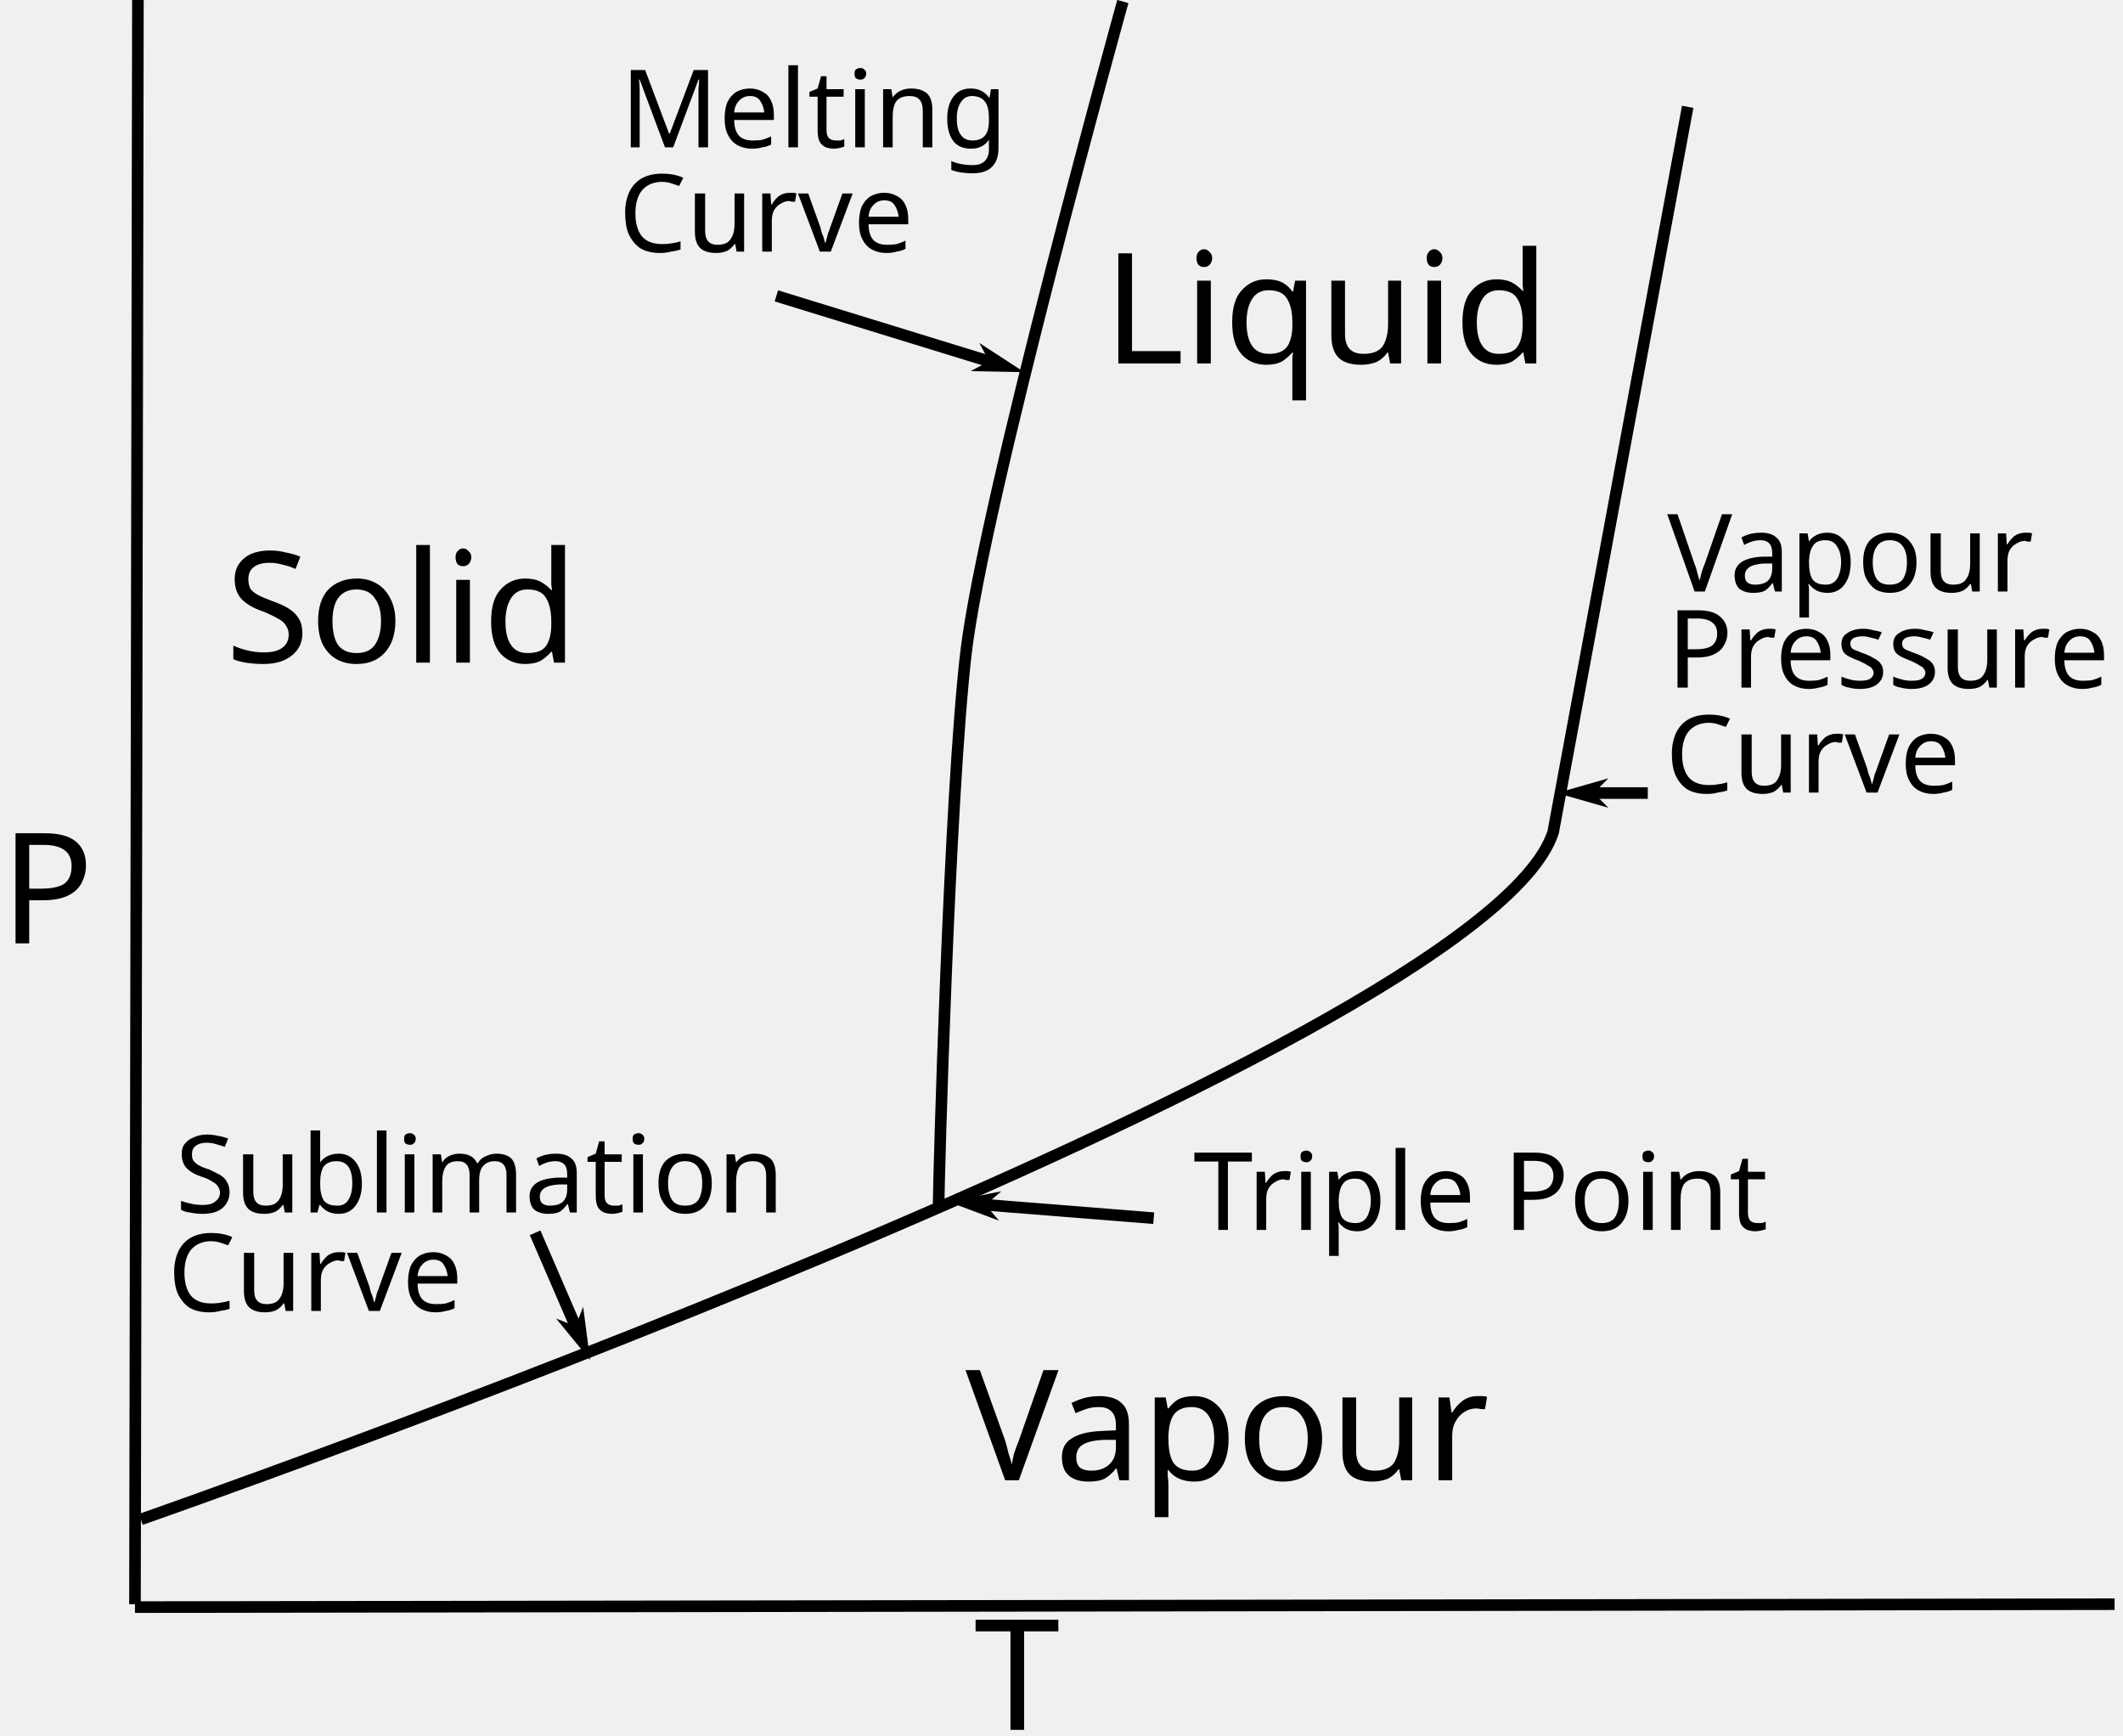
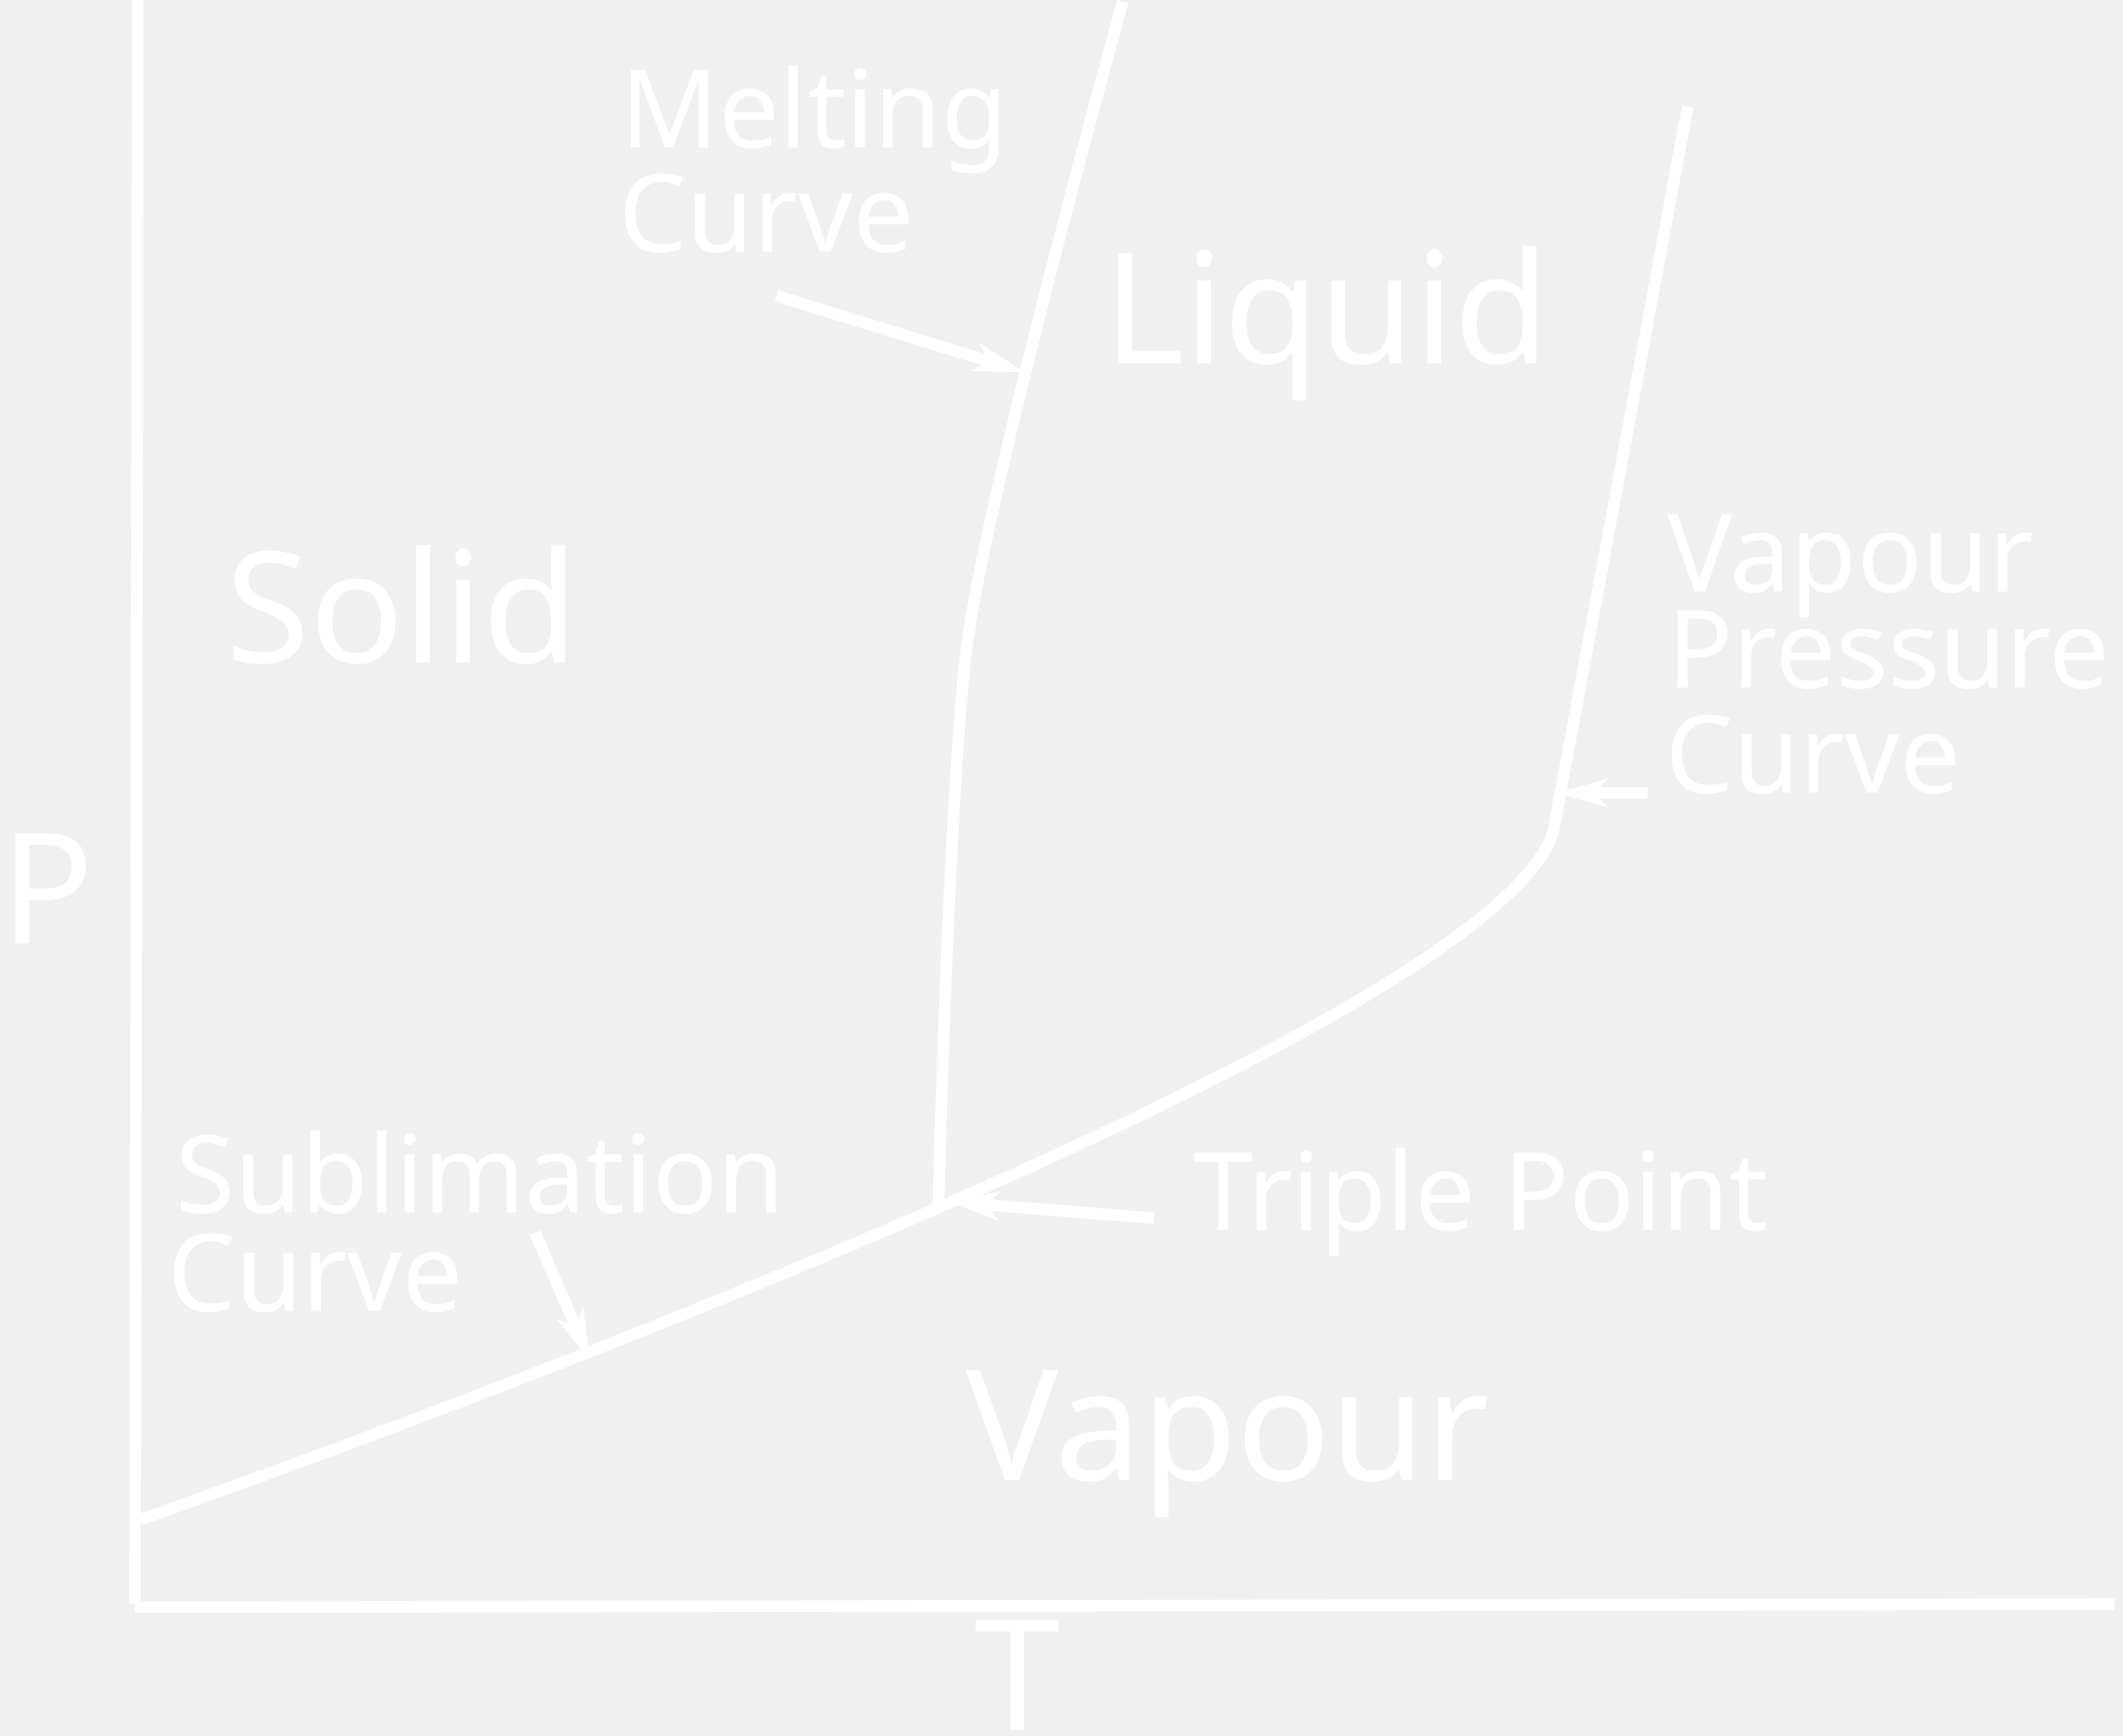
<svg xmlns="http://www.w3.org/2000/svg" width="48.511mm" height="39.658mm" viewBox="0 0 48.511 39.658" version="1.1" id="svg887">
  <defs id="defs881">
    <marker orient="auto" refY="0" refX="0" id="marker1247" style="overflow:visible">
-       <path id="path999" d="M 0,0 5,-5 -12.5,0 5,5 Z" style="fill:#000000;fill-opacity:1;fill-rule:evenodd;stroke:#000000;stroke-width:1pt;stroke-opacity:1" transform="matrix(-0.2,0,0,-0.2,-1.2,0)" />
+       <path id="path999" d="M 0,0 5,-5 -12.5,0 5,5 Z" style="fill:#ffffff;fill-opacity:1;fill-rule:evenodd;stroke:#ffffff;stroke-width:1pt;stroke-opacity:1" transform="matrix(-0.2,0,0,-0.2,-1.2,0)" />
    </marker>
    <marker orient="auto" refY="0" refX="0" id="Arrow1Send" style="overflow:visible">
-       <path id="path970" d="M 0,0 5,-5 -12.5,0 5,5 Z" style="fill:#000000;fill-opacity:1;fill-rule:evenodd;stroke:#000000;stroke-width:1pt;stroke-opacity:1" transform="matrix(-0.2,0,0,-0.2,-1.2,0)" />
+       <path id="path970" d="M 0,0 5,-5 -12.5,0 5,5 Z" style="fill:#ffffff;fill-opacity:1;fill-rule:evenodd;stroke:#ffffff;stroke-width:1pt;stroke-opacity:1" transform="matrix(-0.2,0,0,-0.2,-1.2,0)" />
    </marker>
    <marker orient="auto" refY="0" refX="0" id="marker1326" style="overflow:visible">
-       <path id="path1324" d="M 0,0 5,-5 -12.5,0 5,5 Z" style="fill:#000000;fill-opacity:1;fill-rule:evenodd;stroke:#000000;stroke-width:1pt;stroke-opacity:1" transform="matrix(-0.4,0,0,-0.4,-4,0)" />
+       <path id="path1324" d="M 0,0 5,-5 -12.5,0 5,5 Z" style="fill:#ffffff;fill-opacity:1;fill-rule:evenodd;stroke:#ffffff;stroke-width:1pt;stroke-opacity:1" transform="matrix(-0.4,0,0,-0.4,-4,0)" />
    </marker>
    <marker orient="auto" refY="0" refX="0" id="marker1233" style="overflow:visible">
-       <path id="path1231" d="M 0,0 5,-5 -12.5,0 5,5 Z" style="fill:#000000;fill-opacity:1;fill-rule:evenodd;stroke:#000000;stroke-width:1pt;stroke-opacity:1" transform="matrix(-0.4,0,0,-0.4,-4,0)" />
+       <path id="path1231" d="M 0,0 5,-5 -12.5,0 5,5 Z" style="fill:#ffffff;fill-opacity:1;fill-rule:evenodd;stroke:#ffffff;stroke-width:1pt;stroke-opacity:1" transform="matrix(-0.4,0,0,-0.4,-4,0)" />
    </marker>
    <marker orient="auto" refY="0" refX="0" id="marker1227" style="overflow:visible">
-       <path id="path1225" d="M 0,0 5,-5 -12.5,0 5,5 Z" style="fill:#000000;fill-opacity:1;fill-rule:evenodd;stroke:#000000;stroke-width:1pt;stroke-opacity:1" transform="matrix(-0.4,0,0,-0.4,-4,0)" />
+       <path id="path1225" d="M 0,0 5,-5 -12.5,0 5,5 Z" style="fill:#ffffff;fill-opacity:1;fill-rule:evenodd;stroke:#ffffff;stroke-width:1pt;stroke-opacity:1" transform="matrix(-0.4,0,0,-0.4,-4,0)" />
    </marker>
    <marker orient="auto" refY="0" refX="0" id="marker1221" style="overflow:visible">
-       <path id="path964" d="M 0,0 5,-5 -12.5,0 5,5 Z" style="fill:#000000;fill-opacity:1;fill-rule:evenodd;stroke:#000000;stroke-width:1pt;stroke-opacity:1" transform="matrix(-0.4,0,0,-0.4,-4,0)" />
+       <path id="path964" d="M 0,0 5,-5 -12.5,0 5,5 Z" style="fill:#ffffff;fill-opacity:1;fill-rule:evenodd;stroke:#ffffff;stroke-width:1pt;stroke-opacity:1" transform="matrix(-0.4,0,0,-0.4,-4,0)" />
    </marker>
    <marker orient="auto" refY="0" refX="0" id="marker1218" style="overflow:visible">
-       <path id="path958" d="M 0,0 5,-5 -12.5,0 5,5 Z" style="fill:#000000;fill-opacity:1;fill-rule:evenodd;stroke:#000000;stroke-width:1pt;stroke-opacity:1" transform="matrix(-0.8,0,0,-0.8,-10,0)" />
+       <path id="path958" d="M 0,0 5,-5 -12.5,0 5,5 Z" style="fill:#ffffff;fill-opacity:1;fill-rule:evenodd;stroke:#ffffff;stroke-width:1pt;stroke-opacity:1" transform="matrix(-0.8,0,0,-0.8,-10,0)" />
    </marker>
    <marker orient="auto" refY="0" refX="0" id="marker1138" style="overflow:visible">
-       <path id="path1136" d="M 0,0 5,-5 -12.5,0 5,5 Z" style="fill:#7e7e7e;fill-opacity:1;fill-rule:evenodd;stroke:#7e7e7e;stroke-width:1pt;stroke-opacity:1" transform="matrix(-0.4,0,0,-0.4,-4,0)" />
+       <path id="path1136" d="M 0,0 5,-5 -12.5,0 5,5 Z" style="fill:#818181;fill-opacity:1;fill-rule:evenodd;stroke:#818181;stroke-width:1pt;stroke-opacity:1" transform="matrix(-0.4,0,0,-0.4,-4,0)" />
    </marker>
    <marker orient="auto" refY="0" refX="0" id="marker1132" style="overflow:visible">
-       <path id="path1130" d="M 0,0 5,-5 -12.5,0 5,5 Z" style="fill:#000000;fill-opacity:1;fill-rule:evenodd;stroke:#000000;stroke-width:1pt;stroke-opacity:1" transform="matrix(-0.4,0,0,-0.4,-4,0)" />
+       <path id="path1130" d="M 0,0 5,-5 -12.5,0 5,5 Z" style="fill:#ffffff;fill-opacity:1;fill-rule:evenodd;stroke:#ffffff;stroke-width:1pt;stroke-opacity:1" transform="matrix(-0.4,0,0,-0.4,-4,0)" />
    </marker>
    <marker orient="auto" refY="0" refX="0" id="Arrow1Mend" style="overflow:visible">
-       <path id="path873" d="M 0,0 5,-5 -12.5,0 5,5 Z" style="fill:#000000;fill-opacity:1;fill-rule:evenodd;stroke:#000000;stroke-width:1pt;stroke-opacity:1" transform="matrix(-0.4,0,0,-0.4,-4,0)" />
+       <path id="path873" d="M 0,0 5,-5 -12.5,0 5,5 Z" style="fill:#ffffff;fill-opacity:1;fill-rule:evenodd;stroke:#ffffff;stroke-width:1pt;stroke-opacity:1" transform="matrix(-0.4,0,0,-0.4,-4,0)" />
    </marker>
    <marker orient="auto" refY="0" refX="0" id="Arrow1Lend" style="overflow:visible">
-       <path id="path1054" d="M 0,0 5,-5 -12.5,0 5,5 Z" style="fill:#000000;fill-opacity:1;fill-rule:evenodd;stroke:#000000;stroke-width:1pt;stroke-opacity:1" transform="matrix(-0.8,0,0,-0.8,-10,0)" />
+       <path id="path1054" d="M 0,0 5,-5 -12.5,0 5,5 Z" style="fill:#ffffff;fill-opacity:1;fill-rule:evenodd;stroke:#ffffff;stroke-width:1pt;stroke-opacity:1" transform="matrix(-0.8,0,0,-0.8,-10,0)" />
    </marker>
    <marker orient="auto" refY="0" refX="0" id="marker1138-1" style="overflow:visible">
-       <path id="path1136-2" d="M 0,0 5,-5 -12.5,0 5,5 Z" style="fill:#7e7e7e;fill-opacity:1;fill-rule:evenodd;stroke:#7e7e7e;stroke-width:1pt;stroke-opacity:1" transform="matrix(-0.4,0,0,-0.4,-4,0)" />
+       <path id="path1136-2" d="M 0,0 5,-5 -12.5,0 5,5 Z" style="fill:#818181;fill-opacity:1;fill-rule:evenodd;stroke:#818181;stroke-width:1pt;stroke-opacity:1" transform="matrix(-0.4,0,0,-0.4,-4,0)" />
    </marker>
    <marker orient="auto" refY="0" refX="0" id="Arrow1Send-5" style="overflow:visible">
-       <path id="path970-6" d="M 0,0 5,-5 -12.5,0 5,5 Z" style="fill:#000000;fill-opacity:1;fill-rule:evenodd;stroke:#000000;stroke-width:1pt;stroke-opacity:1" transform="matrix(-0.2,0,0,-0.2,-1.2,0)" />
+       <path id="path970-6" d="M 0,0 5,-5 -12.5,0 5,5 Z" style="fill:#ffffff;fill-opacity:1;fill-rule:evenodd;stroke:#ffffff;stroke-width:1pt;stroke-opacity:1" transform="matrix(-0.2,0,0,-0.2,-1.2,0)" />
    </marker>
    <marker orient="auto" refY="0" refX="0" id="marker1247-1" style="overflow:visible">
-       <path id="path999-8" d="M 0,0 5,-5 -12.5,0 5,5 Z" style="fill:#000000;fill-opacity:1;fill-rule:evenodd;stroke:#000000;stroke-width:1pt;stroke-opacity:1" transform="matrix(-0.2,0,0,-0.2,-1.2,0)" />
+       <path id="path999-8" d="M 0,0 5,-5 -12.5,0 5,5 Z" style="fill:#ffffff;fill-opacity:1;fill-rule:evenodd;stroke:#ffffff;stroke-width:1pt;stroke-opacity:1" transform="matrix(-0.2,0,0,-0.2,-1.2,0)" />
    </marker>
    <marker orient="auto" refY="0" refX="0" id="marker1247-9" style="overflow:visible">
-       <path id="path999-2" d="M 0,0 5,-5 -12.5,0 5,5 Z" style="fill:#000000;fill-opacity:1;fill-rule:evenodd;stroke:#000000;stroke-width:1pt;stroke-opacity:1" transform="matrix(-0.2,0,0,-0.2,-1.2,0)" />
+       <path id="path999-2" d="M 0,0 5,-5 -12.5,0 5,5 Z" style="fill:#ffffff;fill-opacity:1;fill-rule:evenodd;stroke:#ffffff;stroke-width:1pt;stroke-opacity:1" transform="matrix(-0.2,0,0,-0.2,-1.2,0)" />
    </marker>
    <marker orient="auto" refY="0" refX="0" id="marker1247-1-2" style="overflow:visible">
-       <path id="path999-8-3" d="M 0,0 5,-5 -12.5,0 5,5 Z" style="fill:#000000;fill-opacity:1;fill-rule:evenodd;stroke:#000000;stroke-width:1pt;stroke-opacity:1" transform="matrix(-0.2,0,0,-0.2,-1.2,0)" />
+       <path id="path999-8-3" d="M 0,0 5,-5 -12.5,0 5,5 Z" style="fill:#ffffff;fill-opacity:1;fill-rule:evenodd;stroke:#ffffff;stroke-width:1pt;stroke-opacity:1" transform="matrix(-0.2,0,0,-0.2,-1.2,0)" />
    </marker>
  </defs>
  <g id="layer1" transform="translate(0.8002452,-15.68111)" />
  <g id="layer3" transform="translate(0.8002452,-15.68111)">
-     <path style="fill:none;stroke:#000000;stroke-width:0.265px;stroke-linecap:butt;stroke-linejoin:miter;stroke-opacity:1" d="M 2.284,52.399 47.519,52.332" id="path959" />
-     <path style="fill:none;stroke:#000000;stroke-width:0.265px;stroke-linecap:butt;stroke-linejoin:miter;stroke-opacity:1" d="M 2.284,52.332 2.351,15.65" id="path961" />
-     <text xml:space="preserve" style="font-style:normal;font-variant:normal;font-weight:normal;font-stretch:normal;font-size:3.528px;line-height:1.25;font-family:sans-serif;-inkscape-font-specification:'sans-serif, Normal';font-variant-ligatures:normal;font-variant-caps:normal;font-variant-numeric:normal;font-feature-settings:normal;text-align:start;letter-spacing:0px;word-spacing:0px;writing-mode:lr-tb;text-anchor:start;fill:#000000;fill-opacity:1;stroke:none;stroke-width:0.265" x="-0.79" y="37.232" id="text965">
+     <path style="fill:none;stroke:#ffffff;stroke-width:0.265px;stroke-linecap:butt;stroke-linejoin:miter;stroke-opacity:1" d="M 2.284,52.399 47.519,52.332" id="path959" />
+     <path style="fill:none;stroke:#ffffff;stroke-width:0.265px;stroke-linecap:butt;stroke-linejoin:miter;stroke-opacity:1" d="M 2.284,52.332 2.351,15.65" id="path961" />
+     <text xml:space="preserve" style="font-style:normal;font-variant:normal;font-weight:normal;font-stretch:normal;font-size:3.528px;line-height:1.25;font-family:sans-serif;-inkscape-font-specification:'sans-serif, Normal';font-variant-ligatures:normal;font-variant-caps:normal;font-variant-numeric:normal;font-feature-settings:normal;text-align:start;letter-spacing:0px;word-spacing:0px;writing-mode:lr-tb;text-anchor:start;fill:#ffffff;fill-opacity:1;stroke:none;stroke-width:0.265" x="-0.79" y="37.232" id="text965">
      <tspan id="tspan963" x="-0.79" y="37.232" style="stroke-width:0.265">P</tspan>
    </text>
-     <text xml:space="preserve" style="font-style:normal;font-variant:normal;font-weight:normal;font-stretch:normal;font-size:3.528px;line-height:1.25;font-family:sans-serif;-inkscape-font-specification:'sans-serif, Normal';font-variant-ligatures:normal;font-variant-caps:normal;font-variant-numeric:normal;font-feature-settings:normal;text-align:start;letter-spacing:0px;word-spacing:0px;writing-mode:lr-tb;text-anchor:start;fill:#000000;fill-opacity:1;stroke:none;stroke-width:0.265" x="21.46" y="55.206" id="text969">
+     <text xml:space="preserve" style="font-style:normal;font-variant:normal;font-weight:normal;font-stretch:normal;font-size:3.528px;line-height:1.25;font-family:sans-serif;-inkscape-font-specification:'sans-serif, Normal';font-variant-ligatures:normal;font-variant-caps:normal;font-variant-numeric:normal;font-feature-settings:normal;text-align:start;letter-spacing:0px;word-spacing:0px;writing-mode:lr-tb;text-anchor:start;fill:#ffffff;fill-opacity:1;stroke:none;stroke-width:0.265" x="21.46" y="55.206" id="text969">
      <tspan id="tspan967" x="21.46" y="55.206" style="stroke-width:0.265">T</tspan>
    </text>
-     <path style="fill:none;stroke:#000000;stroke-width:0.265px;stroke-linecap:butt;stroke-linejoin:miter;stroke-opacity:1" d="m 2.417,50.395 c 0,0 30.669,-10.691 32.273,-15.702 0.468,-2.539 3.074,-16.571 3.074,-16.571" id="path971" />
-     <text xml:space="preserve" style="font-style:normal;font-variant:normal;font-weight:normal;font-stretch:normal;font-size:3.528px;line-height:1.25;font-family:sans-serif;-inkscape-font-specification:'sans-serif, Normal';font-variant-ligatures:normal;font-variant-caps:normal;font-variant-numeric:normal;font-feature-settings:normal;text-align:start;letter-spacing:0px;word-spacing:0px;writing-mode:lr-tb;text-anchor:start;fill:#000000;fill-opacity:1;stroke:none;stroke-width:0.265" x="6.493" y="35.294" id="text995">
+     <path style="fill:none;stroke:#ffffff;stroke-width:0.265px;stroke-linecap:butt;stroke-linejoin:miter;stroke-opacity:1" d="m 2.417,50.395 c 0,0 30.669,-10.691 32.273,-15.702 0.468,-2.539 3.074,-16.571 3.074,-16.571" id="path971" />
+     <text xml:space="preserve" style="font-style:normal;font-variant:normal;font-weight:normal;font-stretch:normal;font-size:3.528px;line-height:1.25;font-family:sans-serif;-inkscape-font-specification:'sans-serif, Normal';font-variant-ligatures:normal;font-variant-caps:normal;font-variant-numeric:normal;font-feature-settings:normal;text-align:start;letter-spacing:0px;word-spacing:0px;writing-mode:lr-tb;text-anchor:start;fill:#ffffff;fill-opacity:1;stroke:none;stroke-width:0.265" x="6.493" y="35.294" id="text995">
      <tspan id="tspan993" x="6.493" y="38.415" style="stroke-width:0.265" />
    </text>
-     <path style="fill:none;stroke:#000000;stroke-width:0.265px;stroke-linecap:butt;stroke-linejoin:miter;stroke-opacity:1" d="m 20.648,43.178 c 0,-0.496 0.243,-9.283 0.623,-12.567 0.396,-3.418 3.586,-14.895 3.586,-14.895" id="path898" />
-     <text xml:space="preserve" style="font-style:normal;font-variant:normal;font-weight:normal;font-stretch:normal;font-size:3.528px;line-height:1.25;font-family:sans-serif;-inkscape-font-specification:'sans-serif, Normal';font-variant-ligatures:normal;font-variant-caps:normal;font-variant-numeric:normal;font-feature-settings:normal;text-align:start;letter-spacing:0px;word-spacing:0px;writing-mode:lr-tb;text-anchor:start;fill:#000000;fill-opacity:1;stroke:none;stroke-width:0.265" x="4.345" y="30.817" id="text902">
+     <path style="fill:none;stroke:#ffffff;stroke-width:0.265px;stroke-linecap:butt;stroke-linejoin:miter;stroke-opacity:1" d="m 20.648,43.178 c 0,-0.496 0.243,-9.283 0.623,-12.567 0.396,-3.418 3.586,-14.895 3.586,-14.895" id="path898" />
+     <text xml:space="preserve" style="font-style:normal;font-variant:normal;font-weight:normal;font-stretch:normal;font-size:3.528px;line-height:1.25;font-family:sans-serif;-inkscape-font-specification:'sans-serif, Normal';font-variant-ligatures:normal;font-variant-caps:normal;font-variant-numeric:normal;font-feature-settings:normal;text-align:start;letter-spacing:0px;word-spacing:0px;writing-mode:lr-tb;text-anchor:start;fill:#ffffff;fill-opacity:1;stroke:none;stroke-width:0.265" x="4.345" y="30.817" id="text902">
      <tspan id="tspan900" x="4.345" y="30.817" style="stroke-width:0.265">Solid</tspan>
    </text>
-     <text xml:space="preserve" style="font-style:normal;font-variant:normal;font-weight:normal;font-stretch:normal;font-size:3.528px;line-height:1.25;font-family:sans-serif;-inkscape-font-specification:'sans-serif, Normal';font-variant-ligatures:normal;font-variant-caps:normal;font-variant-numeric:normal;font-feature-settings:normal;text-align:start;letter-spacing:0px;word-spacing:0px;writing-mode:lr-tb;text-anchor:start;fill:#000000;fill-opacity:1;stroke:none;stroke-width:0.265" x="24.412" y="23.981" id="text902-3">
+     <text xml:space="preserve" style="font-style:normal;font-variant:normal;font-weight:normal;font-stretch:normal;font-size:3.528px;line-height:1.25;font-family:sans-serif;-inkscape-font-specification:'sans-serif, Normal';font-variant-ligatures:normal;font-variant-caps:normal;font-variant-numeric:normal;font-feature-settings:normal;text-align:start;letter-spacing:0px;word-spacing:0px;writing-mode:lr-tb;text-anchor:start;fill:#ffffff;fill-opacity:1;stroke:none;stroke-width:0.265" x="24.412" y="23.981" id="text902-3">
      <tspan id="tspan900-6" x="24.412" y="23.981" style="stroke-width:0.265">Liquid</tspan>
    </text>
-     <text xml:space="preserve" style="font-style:normal;font-variant:normal;font-weight:normal;font-stretch:normal;font-size:3.528px;line-height:1.25;font-family:sans-serif;-inkscape-font-specification:'sans-serif, Normal';font-variant-ligatures:normal;font-variant-caps:normal;font-variant-numeric:normal;font-feature-settings:normal;text-align:start;letter-spacing:0px;word-spacing:0px;writing-mode:lr-tb;text-anchor:start;fill:#000000;fill-opacity:1;stroke:none;stroke-width:0.265" x="21.262" y="49.497" id="text902-3-7">
+     <text xml:space="preserve" style="font-style:normal;font-variant:normal;font-weight:normal;font-stretch:normal;font-size:3.528px;line-height:1.25;font-family:sans-serif;-inkscape-font-specification:'sans-serif, Normal';font-variant-ligatures:normal;font-variant-caps:normal;font-variant-numeric:normal;font-feature-settings:normal;text-align:start;letter-spacing:0px;word-spacing:0px;writing-mode:lr-tb;text-anchor:start;fill:#ffffff;fill-opacity:1;stroke:none;stroke-width:0.265" x="21.262" y="49.497" id="text902-3-7">
      <tspan id="tspan900-6-5" x="21.262" y="49.497" style="stroke-width:0.265">Vapour</tspan>
    </text>
-     <text xml:space="preserve" style="font-style:normal;font-variant:normal;font-weight:normal;font-stretch:normal;font-size:3.528px;line-height:1.25;font-family:sans-serif;-inkscape-font-specification:'sans-serif, Normal';font-variant-ligatures:normal;font-variant-caps:normal;font-variant-numeric:normal;font-feature-settings:normal;text-align:start;letter-spacing:0px;word-spacing:0px;writing-mode:lr-tb;text-anchor:start;fill:#000000;fill-opacity:1;stroke:none;stroke-width:0.265" x="3.209" y="43.379" id="text942">
+     <text xml:space="preserve" style="font-style:normal;font-variant:normal;font-weight:normal;font-stretch:normal;font-size:3.528px;line-height:1.25;font-family:sans-serif;-inkscape-font-specification:'sans-serif, Normal';font-variant-ligatures:normal;font-variant-caps:normal;font-variant-numeric:normal;font-feature-settings:normal;text-align:start;letter-spacing:0px;word-spacing:0px;writing-mode:lr-tb;text-anchor:start;fill:#ffffff;fill-opacity:1;stroke:none;stroke-width:0.265" x="3.209" y="43.379" id="text942">
      <tspan x="3.209" y="43.379" style="font-size:2.469px;line-height:0;stroke-width:0.265" id="tspan958">Sublimation</tspan>
      <tspan x="3.209" y="47.789" style="font-size:2.469px;line-height:0;stroke-width:0.265" id="tspan980" />
    </text>
-     <text xml:space="preserve" style="font-style:normal;font-variant:normal;font-weight:normal;font-stretch:normal;font-size:3.528px;line-height:1.25;font-family:sans-serif;-inkscape-font-specification:'sans-serif, Normal';font-variant-ligatures:normal;font-variant-caps:normal;font-variant-numeric:normal;font-feature-settings:normal;text-align:start;letter-spacing:0px;word-spacing:0px;writing-mode:lr-tb;text-anchor:start;fill:#000000;fill-opacity:1;stroke:none;stroke-width:0.265" x="3.023" y="45.636" id="text942-3">
+     <text xml:space="preserve" style="font-style:normal;font-variant:normal;font-weight:normal;font-stretch:normal;font-size:3.528px;line-height:1.25;font-family:sans-serif;-inkscape-font-specification:'sans-serif, Normal';font-variant-ligatures:normal;font-variant-caps:normal;font-variant-numeric:normal;font-feature-settings:normal;text-align:start;letter-spacing:0px;word-spacing:0px;writing-mode:lr-tb;text-anchor:start;fill:#ffffff;fill-opacity:1;stroke:none;stroke-width:0.265" x="3.023" y="45.636" id="text942-3">
      <tspan x="3.023" y="45.636" style="font-size:2.469px;line-height:0;stroke-width:0.265" id="tspan958-5">Curve</tspan>
    </text>
-     <path style="fill:none;stroke:#000000;stroke-width:0.265;stroke-linecap:butt;stroke-linejoin:miter;stroke-miterlimit:4;stroke-dasharray:none;stroke-opacity:1;marker-end:url(#marker1247)" d="m 11.427,43.847 1.069,2.472" id="path982" />
-     <text xml:space="preserve" style="font-style:normal;font-variant:normal;font-weight:normal;font-stretch:normal;font-size:3.528px;line-height:1.25;font-family:sans-serif;-inkscape-font-specification:'sans-serif, Normal';font-variant-ligatures:normal;font-variant-caps:normal;font-variant-numeric:normal;font-feature-settings:normal;text-align:start;letter-spacing:0px;word-spacing:0px;writing-mode:lr-tb;text-anchor:start;fill:#000000;fill-opacity:1;stroke:none;stroke-width:0.265" x="37.298" y="29.199" id="text942-6">
+     <path style="fill:none;stroke:#ffffff;stroke-width:0.265;stroke-linecap:butt;stroke-linejoin:miter;stroke-miterlimit:4;stroke-dasharray:none;stroke-opacity:1;marker-end:url(#marker1247)" d="m 11.427,43.847 1.069,2.472" id="path982" />
+     <text xml:space="preserve" style="font-style:normal;font-variant:normal;font-weight:normal;font-stretch:normal;font-size:3.528px;line-height:1.25;font-family:sans-serif;-inkscape-font-specification:'sans-serif, Normal';font-variant-ligatures:normal;font-variant-caps:normal;font-variant-numeric:normal;font-feature-settings:normal;text-align:start;letter-spacing:0px;word-spacing:0px;writing-mode:lr-tb;text-anchor:start;fill:#ffffff;fill-opacity:1;stroke:none;stroke-width:0.265" x="37.298" y="29.199" id="text942-6">
      <tspan x="37.298" y="29.199" style="font-size:2.469px;line-height:0;stroke-width:0.265" id="tspan958-2">Vapour</tspan>
      <tspan x="37.298" y="33.609" style="font-size:2.469px;line-height:0;stroke-width:0.265" id="tspan980-9" />
    </text>
-     <text xml:space="preserve" style="font-style:normal;font-variant:normal;font-weight:normal;font-stretch:normal;font-size:3.528px;line-height:1.25;font-family:sans-serif;-inkscape-font-specification:'sans-serif, Normal';font-variant-ligatures:normal;font-variant-caps:normal;font-variant-numeric:normal;font-feature-settings:normal;text-align:start;letter-spacing:0px;word-spacing:0px;writing-mode:lr-tb;text-anchor:start;fill:#000000;fill-opacity:1;stroke:none;stroke-width:0.265" x="37.248" y="33.788" id="text942-3-1">
+     <text xml:space="preserve" style="font-style:normal;font-variant:normal;font-weight:normal;font-stretch:normal;font-size:3.528px;line-height:1.25;font-family:sans-serif;-inkscape-font-specification:'sans-serif, Normal';font-variant-ligatures:normal;font-variant-caps:normal;font-variant-numeric:normal;font-feature-settings:normal;text-align:start;letter-spacing:0px;word-spacing:0px;writing-mode:lr-tb;text-anchor:start;fill:#ffffff;fill-opacity:1;stroke:none;stroke-width:0.265" x="37.248" y="33.788" id="text942-3-1">
      <tspan x="37.248" y="33.788" style="font-size:2.469px;line-height:0;stroke-width:0.265" id="tspan958-5-2">Curve</tspan>
    </text>
-     <text xml:space="preserve" style="font-style:normal;font-variant:normal;font-weight:normal;font-stretch:normal;font-size:3.528px;line-height:1.25;font-family:sans-serif;-inkscape-font-specification:'sans-serif, Normal';font-variant-ligatures:normal;font-variant-caps:normal;font-variant-numeric:normal;font-feature-settings:normal;text-align:start;letter-spacing:0px;word-spacing:0px;writing-mode:lr-tb;text-anchor:start;fill:#000000;fill-opacity:1;stroke:none;stroke-width:0.265" x="37.298" y="31.394" id="text942-6-7">
+     <text xml:space="preserve" style="font-style:normal;font-variant:normal;font-weight:normal;font-stretch:normal;font-size:3.528px;line-height:1.25;font-family:sans-serif;-inkscape-font-specification:'sans-serif, Normal';font-variant-ligatures:normal;font-variant-caps:normal;font-variant-numeric:normal;font-feature-settings:normal;text-align:start;letter-spacing:0px;word-spacing:0px;writing-mode:lr-tb;text-anchor:start;fill:#ffffff;fill-opacity:1;stroke:none;stroke-width:0.265" x="37.298" y="31.394" id="text942-6-7">
      <tspan x="37.298" y="31.394" style="font-size:2.469px;line-height:0;stroke-width:0.265" id="tspan958-2-0">Pressure</tspan>
      <tspan x="37.298" y="35.803" style="font-size:2.469px;line-height:0;stroke-width:0.265" id="tspan980-9-9" />
    </text>
-     <text xml:space="preserve" style="font-style:normal;font-variant:normal;font-weight:normal;font-stretch:normal;font-size:3.528px;line-height:1.25;font-family:sans-serif;-inkscape-font-specification:'sans-serif, Normal';font-variant-ligatures:normal;font-variant-caps:normal;font-variant-numeric:normal;font-feature-settings:normal;text-align:start;letter-spacing:0px;word-spacing:0px;writing-mode:lr-tb;text-anchor:start;fill:#000000;fill-opacity:1;stroke:none;stroke-width:0.265" x="13.378" y="19.043" id="text942-36">
+     <text xml:space="preserve" style="font-style:normal;font-variant:normal;font-weight:normal;font-stretch:normal;font-size:3.528px;line-height:1.25;font-family:sans-serif;-inkscape-font-specification:'sans-serif, Normal';font-variant-ligatures:normal;font-variant-caps:normal;font-variant-numeric:normal;font-feature-settings:normal;text-align:start;letter-spacing:0px;word-spacing:0px;writing-mode:lr-tb;text-anchor:start;fill:#ffffff;fill-opacity:1;stroke:none;stroke-width:0.265" x="13.378" y="19.043" id="text942-36">
      <tspan x="13.378" y="19.043" style="font-size:2.469px;line-height:0;stroke-width:0.265" id="tspan980-6">Melting</tspan>
    </text>
-     <text xml:space="preserve" style="font-style:normal;font-variant:normal;font-weight:normal;font-stretch:normal;font-size:3.528px;line-height:1.25;font-family:sans-serif;-inkscape-font-specification:'sans-serif, Normal';font-variant-ligatures:normal;font-variant-caps:normal;font-variant-numeric:normal;font-feature-settings:normal;text-align:start;letter-spacing:0px;word-spacing:0px;writing-mode:lr-tb;text-anchor:start;fill:#000000;fill-opacity:1;stroke:none;stroke-width:0.265" x="13.327" y="21.426" id="text942-3-2">
+     <text xml:space="preserve" style="font-style:normal;font-variant:normal;font-weight:normal;font-stretch:normal;font-size:3.528px;line-height:1.25;font-family:sans-serif;-inkscape-font-specification:'sans-serif, Normal';font-variant-ligatures:normal;font-variant-caps:normal;font-variant-numeric:normal;font-feature-settings:normal;text-align:start;letter-spacing:0px;word-spacing:0px;writing-mode:lr-tb;text-anchor:start;fill:#ffffff;fill-opacity:1;stroke:none;stroke-width:0.265" x="13.327" y="21.426" id="text942-3-2">
      <tspan x="13.327" y="21.426" style="font-size:2.469px;line-height:0;stroke-width:0.265" id="tspan958-5-6">Curve</tspan>
    </text>
-     <path style="fill:none;stroke:#000000;stroke-width:0.265;stroke-linecap:butt;stroke-linejoin:miter;stroke-miterlimit:4;stroke-dasharray:none;stroke-opacity:1;marker-end:url(#marker1247-1)" d="M 36.852,33.8 H 35.248" id="path982-7" />
-     <path style="fill:none;stroke:#000000;stroke-width:0.265;stroke-linecap:butt;stroke-linejoin:miter;stroke-miterlimit:4;stroke-dasharray:none;stroke-opacity:1;marker-end:url(#marker1247-9)" d="m 16.94,22.441 5.212,1.604" id="path982-0" />
-     <text xml:space="preserve" style="font-style:normal;font-variant:normal;font-weight:normal;font-stretch:normal;font-size:3.528px;line-height:1.25;font-family:sans-serif;-inkscape-font-specification:'sans-serif, Normal';font-variant-ligatures:normal;font-variant-caps:normal;font-variant-numeric:normal;font-feature-settings:normal;text-align:start;letter-spacing:0px;word-spacing:0px;writing-mode:lr-tb;text-anchor:start;fill:#000000;fill-opacity:1;stroke:none;stroke-width:0.265" x="26.461" y="43.78" id="text1383">
+     <path style="fill:none;stroke:#ffffff;stroke-width:0.265;stroke-linecap:butt;stroke-linejoin:miter;stroke-miterlimit:4;stroke-dasharray:none;stroke-opacity:1;marker-end:url(#marker1247-1)" d="M 36.852,33.8 H 35.248" id="path982-7" />
+     <path style="fill:none;stroke:#ffffff;stroke-width:0.265;stroke-linecap:butt;stroke-linejoin:miter;stroke-miterlimit:4;stroke-dasharray:none;stroke-opacity:1;marker-end:url(#marker1247-9)" d="m 16.94,22.441 5.212,1.604" id="path982-0" />
+     <text xml:space="preserve" style="font-style:normal;font-variant:normal;font-weight:normal;font-stretch:normal;font-size:3.528px;line-height:1.25;font-family:sans-serif;-inkscape-font-specification:'sans-serif, Normal';font-variant-ligatures:normal;font-variant-caps:normal;font-variant-numeric:normal;font-feature-settings:normal;text-align:start;letter-spacing:0px;word-spacing:0px;writing-mode:lr-tb;text-anchor:start;fill:#ffffff;fill-opacity:1;stroke:none;stroke-width:0.265" x="26.461" y="43.78" id="text1383">
      <tspan id="tspan1381" x="26.461" y="43.78" style="font-size:2.469px;stroke-width:0.265">Triple Point</tspan>
    </text>
-     <path style="fill:none;stroke:#000000;stroke-width:0.265;stroke-linecap:butt;stroke-linejoin:miter;stroke-miterlimit:4;stroke-dasharray:none;stroke-opacity:1;marker-end:url(#marker1247-1-2)" d="M 25.562,43.513 21.352,43.178" id="path982-7-7" />
+     <path style="fill:none;stroke:#ffffff;stroke-width:0.265;stroke-linecap:butt;stroke-linejoin:miter;stroke-miterlimit:4;stroke-dasharray:none;stroke-opacity:1;marker-end:url(#marker1247-1-2)" d="M 25.562,43.513 21.352,43.178" id="path982-7-7" />
  </g>
  <g id="layer2" transform="translate(-2.846664,-7.049893)" />
</svg>
